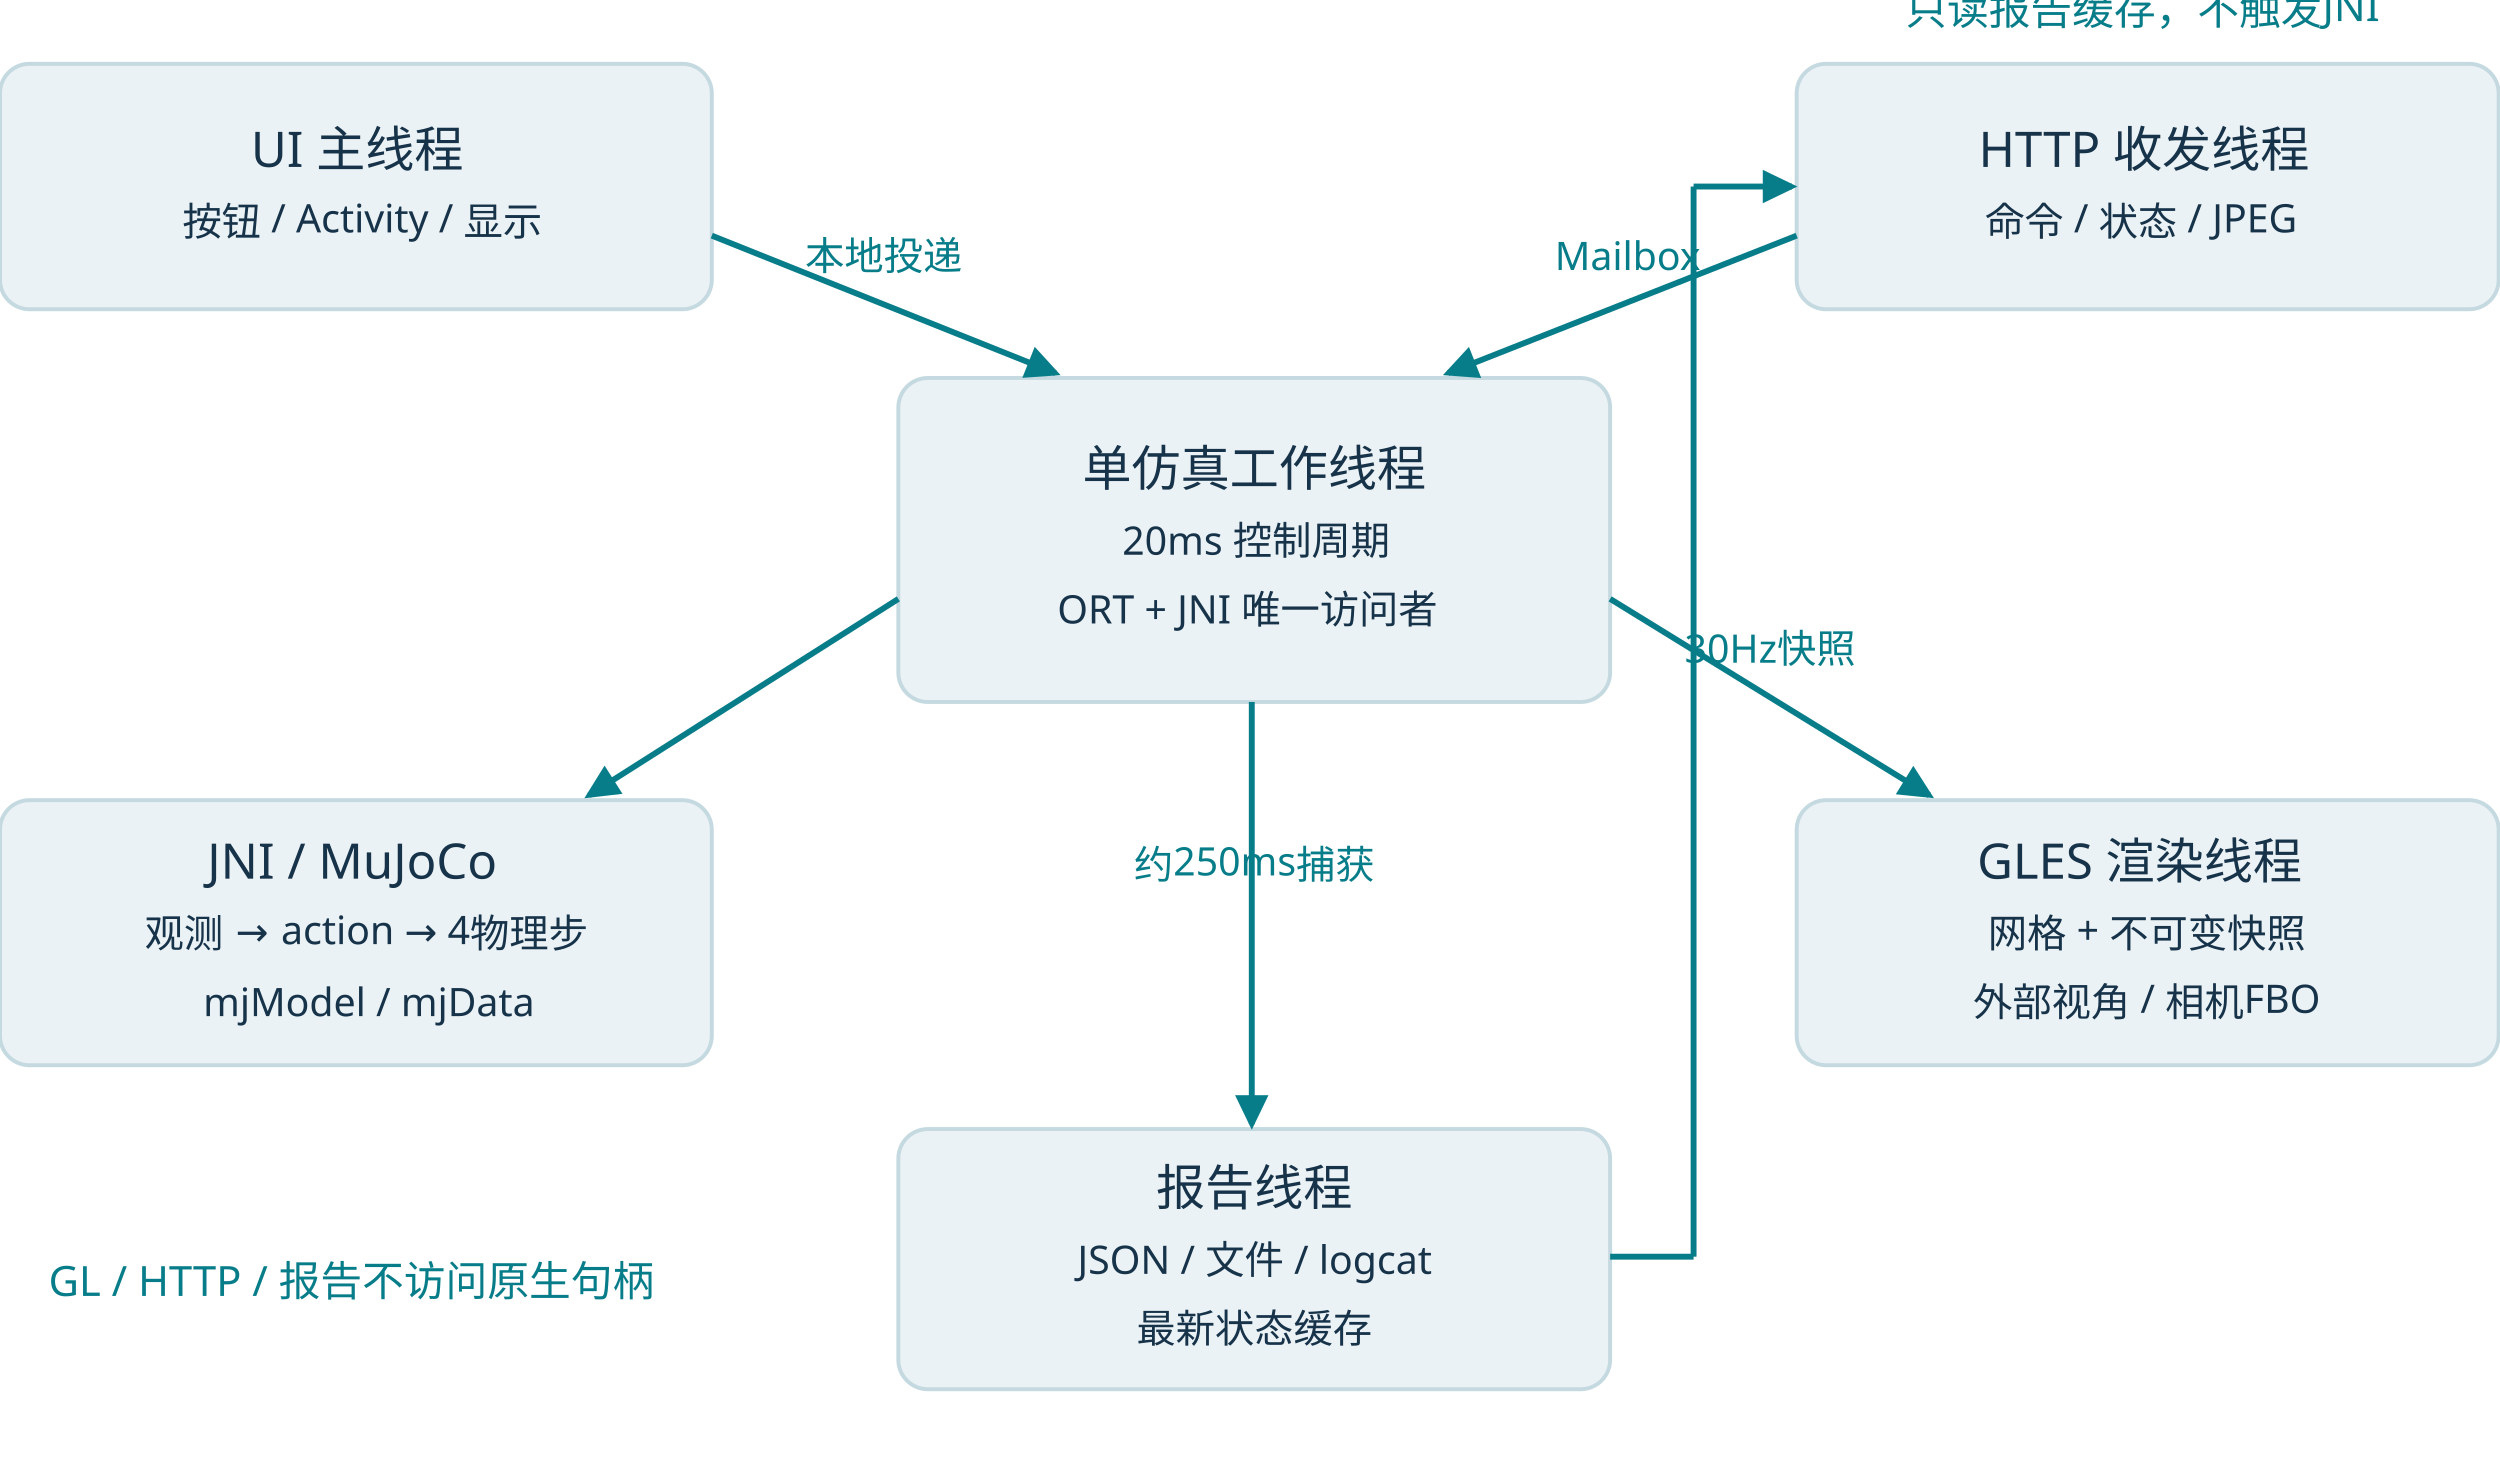
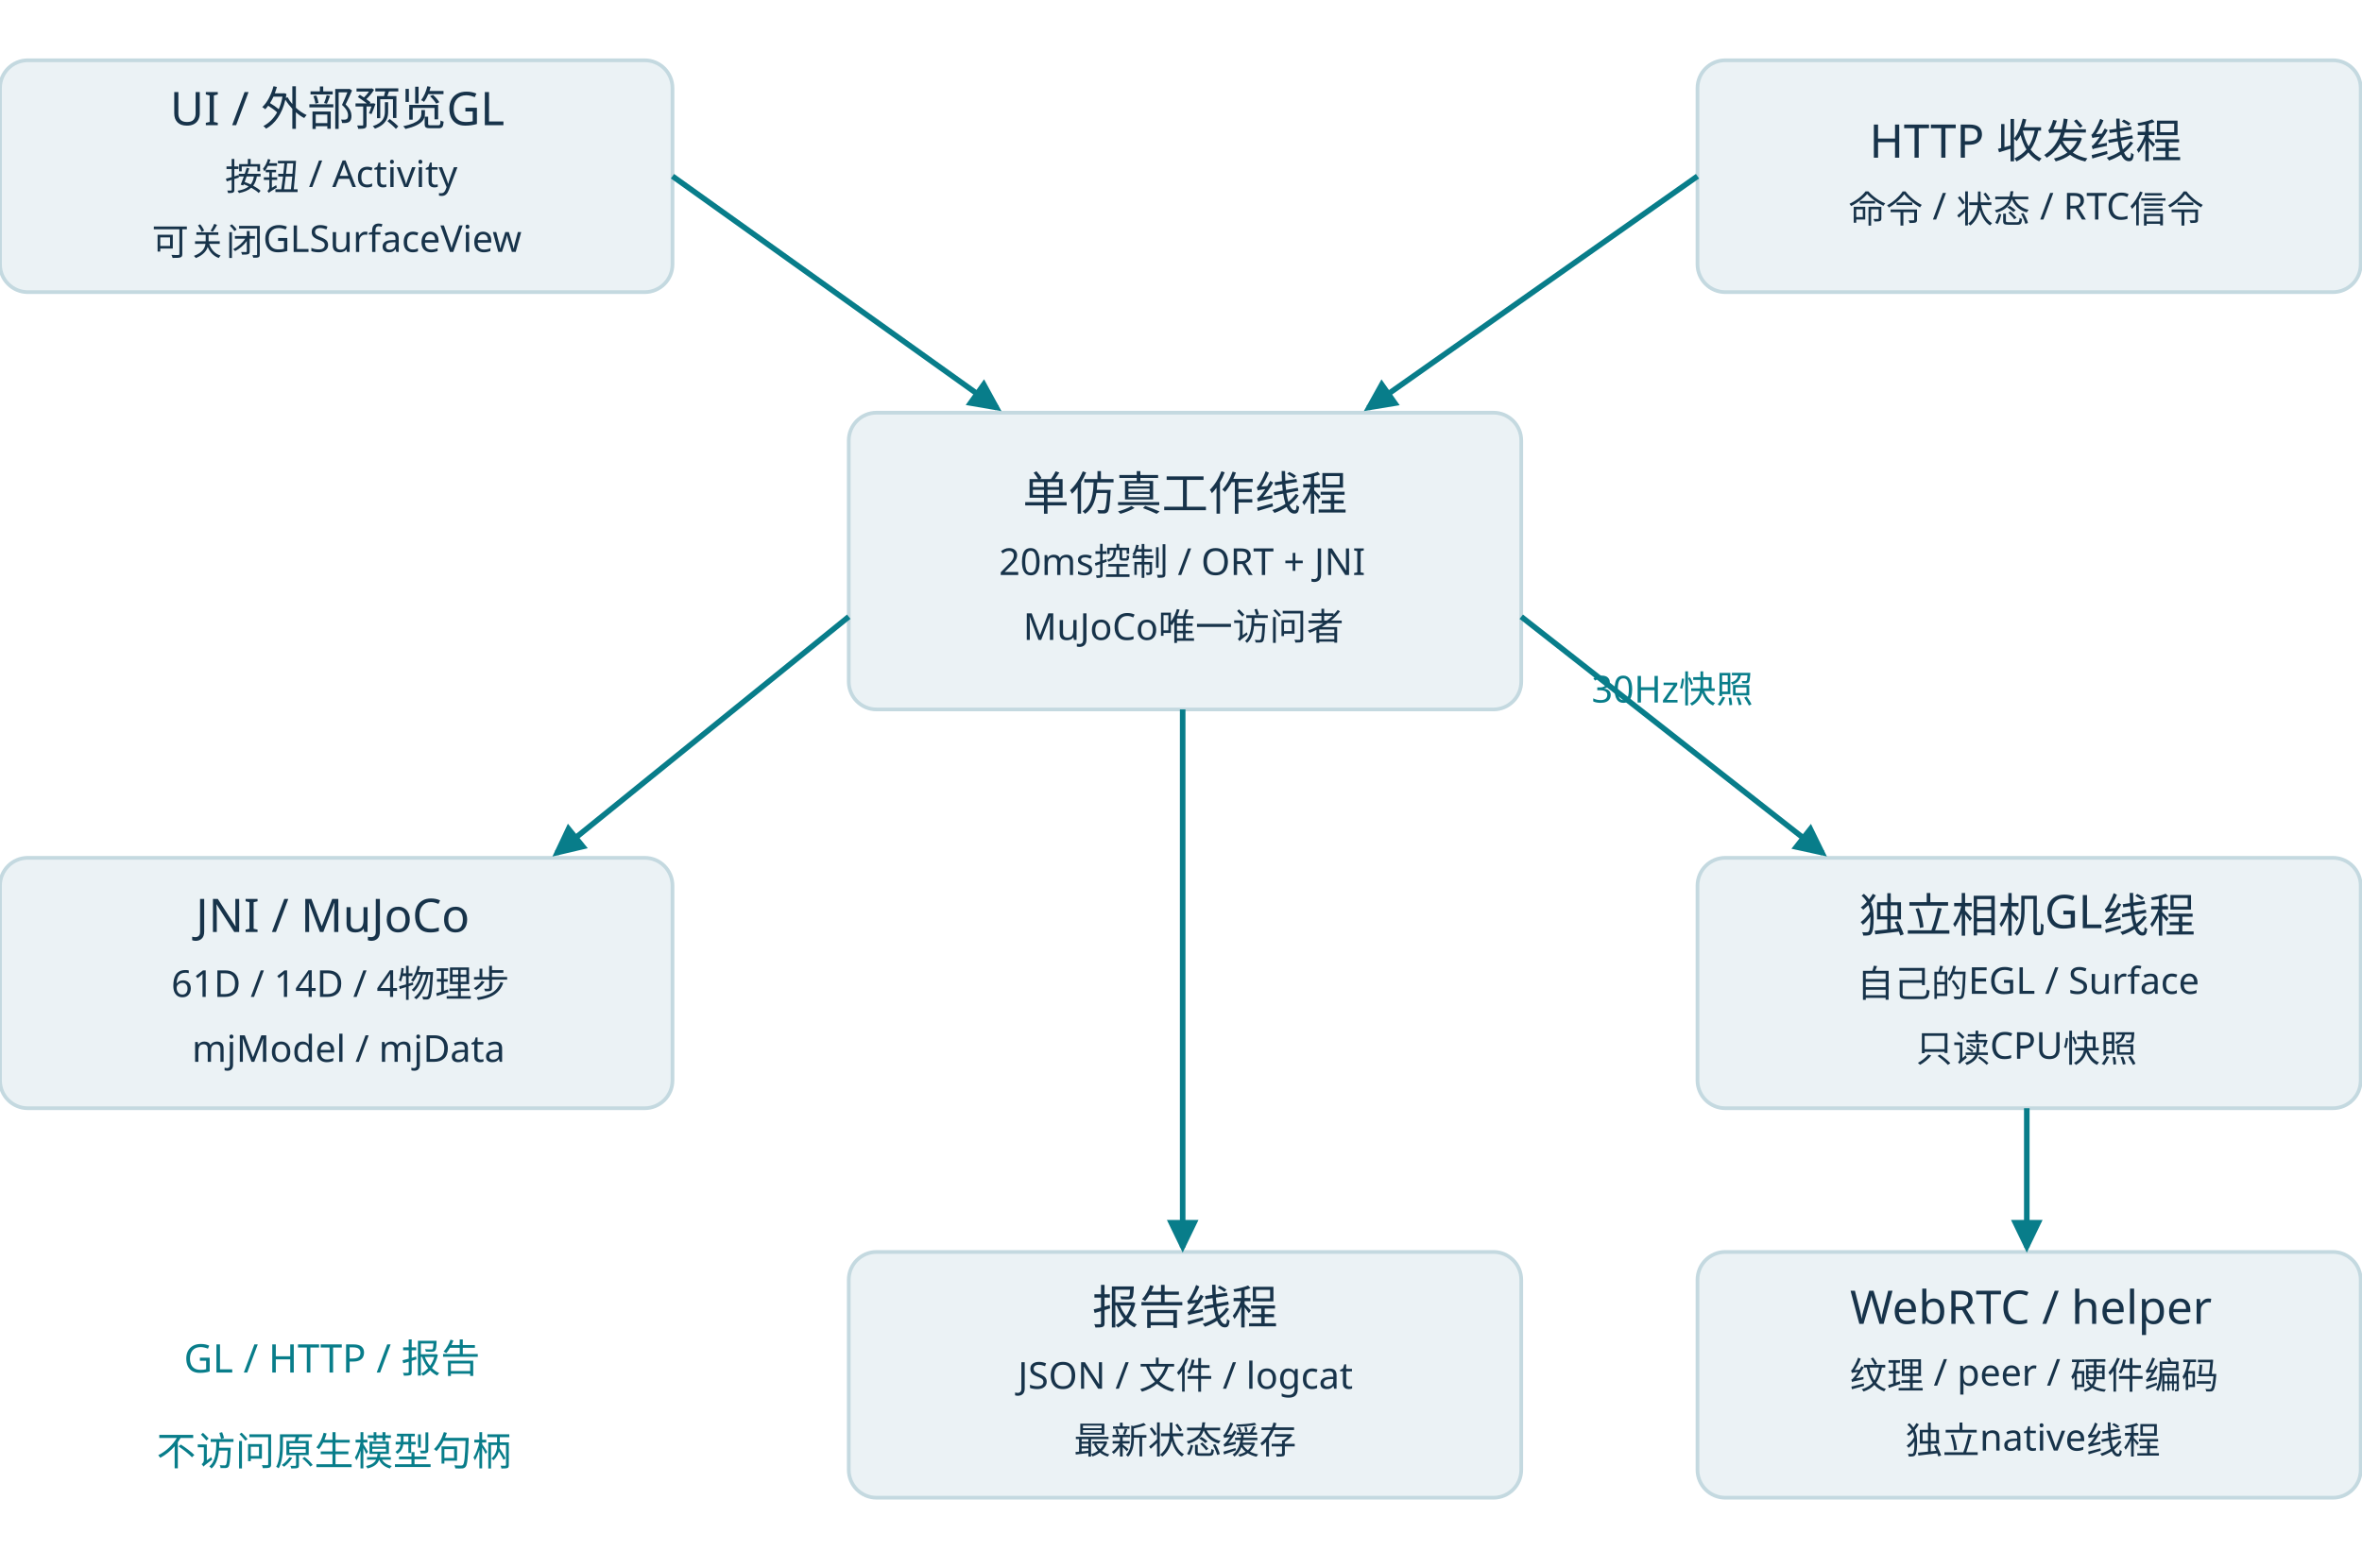
- <svg xmlns="http://www.w3.org/2000/svg" width="509.276" height="298" preserveAspectRatio="xMinYMin meet" viewBox="0 0 509 298" version="1.0" fill-rule="evenodd">
+ <svg xmlns="http://www.w3.org/2000/svg" width="509.276" height="338" preserveAspectRatio="xMinYMin meet" viewBox="0 0 509 338" version="1.0" fill-rule="evenodd">
  <clipPath id="clip">
-     <rect x="0" y="0" width="509.276" height="298" />
+     <rect x="0" y="0" width="509.276" height="338" />
  </clipPath>
-   <g id="group" transform="scale(1,-1) translate(0,-298)" style="clip-path: url(#clip)">
+   <g id="group" transform="scale(1,-1) translate(0,-338)" style="clip-path: url(#clip)">
    <g transform="">
-       <rect x="0" y="235" width="145" height="50" rx="6" ry="6" style="stroke: rgb(77%,85%,88%); stroke-linecap: butt; stroke-width: 0.8; fill: rgb(92%,95%,96%); fill-rule: evenodd;" />
-       <text x="51.111" y="264.0" style="font-family: CN; font-size: 10px;fill: rgb(9%,20%,29%); stroke:none;" transform="translate(0,528) scale(1,-1)">UI 主线程</text>
-       <text x="37.164" y="250.0" style="font-family: CN; font-size: 8px;fill: rgb(9%,20%,29%); stroke:none;" transform="translate(0,500) scale(1,-1)">按钮 / Activity / 显示</text>
-       <rect x="366" y="235" width="143" height="50" rx="6" ry="6" style="stroke: rgb(77%,85%,88%); stroke-linecap: butt; stroke-width: 0.8; fill: rgb(92%,95%,96%); fill-rule: evenodd;" />
-       <text x="403.057" y="264.0" style="font-family: CN; font-size: 10px;fill: rgb(9%,20%,29%); stroke:none;" transform="translate(0,528) scale(1,-1)">HTTP 收发线程</text>
-       <text x="404.385" y="250.0" style="font-family: CN; font-size: 8px;fill: rgb(9%,20%,29%); stroke:none;" transform="translate(0,500) scale(1,-1)">命令 / 状态 / JPEG</text>
-       <rect x="183" y="155" width="145" height="66" rx="6" ry="6" style="stroke: rgb(77%,85%,88%); stroke-linecap: butt; stroke-width: 0.8; fill: rgb(92%,95%,96%); fill-rule: evenodd;" />
-       <text x="220.5" y="199.0" style="font-family: CN; font-size: 10px;fill: rgb(9%,20%,29%); stroke:none;" transform="translate(0,398) scale(1,-1)">单仿真工作线程</text>
-       <text x="228.607" y="185.0" style="font-family: CN; font-size: 8px;fill: rgb(9%,20%,29%); stroke:none;" transform="translate(0,370) scale(1,-1)">20ms 控制周期</text>
-       <text x="215.387" y="171.0" style="font-family: CN; font-size: 8px;fill: rgb(9%,20%,29%); stroke:none;" transform="translate(0,342) scale(1,-1)">ORT + JNI 唯一访问者</text>
-       <path d="M 145,250 L 215,222 Z" style="stroke: rgb(3%,49%,54%); stroke-linecap: butt; stroke-width: 1.2;" />
-       <polygon points="215 222, 210.953 226.43, 209.014 221.583" style="stroke: rgb(3%,49%,54%); stroke-linecap: butt; stroke-width: 1; fill: rgb(3%,49%,54%); fill-rule: evenodd;" />
-       <text x="164.0" y="243.0" style="font-family: CN; font-size: 8px;fill: rgb(3%,49%,54%); stroke:none;" transform="translate(0,486) scale(1,-1)">本地投递</text>
-       <path d="M 366,250 L 295,222 Z" style="stroke: rgb(3%,49%,54%); stroke-linecap: butt; stroke-width: 1.2;" />
-       <polygon points="295 222, 300.983 221.554, 299.068 226.41" style="stroke: rgb(3%,49%,54%); stroke-linecap: butt; stroke-width: 1; fill: rgb(3%,49%,54%); fill-rule: evenodd;" />
-       <text x="316.717" y="243.0" style="font-family: CN; font-size: 8px;fill: rgb(3%,49%,54%); stroke:none;" transform="translate(0,486) scale(1,-1)">Mailbox</text>
-       <rect x="0" y="81" width="145" height="54" rx="6" ry="6" style="stroke: rgb(77%,85%,88%); stroke-linecap: butt; stroke-width: 0.8; fill: rgb(92%,95%,96%); fill-rule: evenodd;" />
-       <text x="42.214" y="119.0" style="font-family: CN; font-size: 10px;fill: rgb(9%,20%,29%); stroke:none;" transform="translate(0,238) scale(1,-1)">JNI / MuJoCo</text>
-       <text x="29.453" y="105.0" style="font-family: CN; font-size: 8px;fill: rgb(9%,20%,29%); stroke:none;" transform="translate(0,210) scale(1,-1)">观测 → action → 4物理步</text>
-       <text x="41.381" y="91.0" style="font-family: CN; font-size: 8px;fill: rgb(9%,20%,29%); stroke:none;" transform="translate(0,182) scale(1,-1)">mjModel / mjData</text>
-       <path d="M 183,176 L 120,136 Z" style="stroke: rgb(3%,49%,54%); stroke-linecap: butt; stroke-width: 1.2;" />
-       <polygon points="120 136, 125.96 136.693, 123.162 141.099" style="stroke: rgb(3%,49%,54%); stroke-linecap: butt; stroke-width: 1; fill: rgb(3%,49%,54%); fill-rule: evenodd;" />
+       <rect x="0" y="275" width="145" height="50" rx="6" ry="6" style="stroke: rgb(77%,85%,88%); stroke-linecap: butt; stroke-width: 0.8; fill: rgb(92%,95%,96%); fill-rule: evenodd;" />
+       <text x="36.663" y="311.0" style="font-family: CN; font-size: 10px;fill: rgb(9%,20%,29%); stroke:none;" transform="translate(0,622) scale(1,-1)">UI / 外部预览GL</text>
+       <text x="48.498" y="297.0" style="font-family: CN; font-size: 8px;fill: rgb(9%,20%,29%); stroke:none;" transform="translate(0,594) scale(1,-1)">按钮 / Activity</text>
+       <text x="32.709" y="283.0" style="font-family: CN; font-size: 8px;fill: rgb(9%,20%,29%); stroke:none;" transform="translate(0,566) scale(1,-1)">可关闭GLSurfaceView</text>
+       <rect x="366" y="275" width="143" height="50" rx="6" ry="6" style="stroke: rgb(77%,85%,88%); stroke-linecap: butt; stroke-width: 0.8; fill: rgb(92%,95%,96%); fill-rule: evenodd;" />
+       <text x="403.057" y="304.0" style="font-family: CN; font-size: 10px;fill: rgb(9%,20%,29%); stroke:none;" transform="translate(0,608) scale(1,-1)">HTTP 收发线程</text>
+       <text x="398.611" y="290.0" style="font-family: CN; font-size: 8px;fill: rgb(9%,20%,29%); stroke:none;" transform="translate(0,580) scale(1,-1)">命令 / 状态 / RTC信令</text>
+       <rect x="183" y="185" width="145" height="64" rx="6" ry="6" style="stroke: rgb(77%,85%,88%); stroke-linecap: butt; stroke-width: 0.8; fill: rgb(92%,95%,96%); fill-rule: evenodd;" />
+       <text x="220.5" y="228.0" style="font-family: CN; font-size: 10px;fill: rgb(9%,20%,29%); stroke:none;" transform="translate(0,456) scale(1,-1)">单仿真工作线程</text>
+       <text x="215.383" y="214.0" style="font-family: CN; font-size: 8px;fill: rgb(9%,20%,29%); stroke:none;" transform="translate(0,428) scale(1,-1)">20ms控制 / ORT + JNI</text>
+       <text x="220.605" y="200.0" style="font-family: CN; font-size: 8px;fill: rgb(9%,20%,29%); stroke:none;" transform="translate(0,400) scale(1,-1)">MuJoCo唯一访问者</text>
+       <path d="M 145,300 L 215,250 Z" style="stroke: rgb(3%,49%,54%); stroke-linecap: butt; stroke-width: 1.2;" />
+       <polygon points="215 250, 212.121 255.264, 209.087 251.017" style="stroke: rgb(3%,49%,54%); stroke-linecap: butt; stroke-width: 1; fill: rgb(3%,49%,54%); fill-rule: evenodd;" />
+       <path d="M 366,300 L 295,250 Z" style="stroke: rgb(3%,49%,54%); stroke-linecap: butt; stroke-width: 1.2;" />
+       <polygon points="295 250, 300.92 250.977, 297.915 255.244" style="stroke: rgb(3%,49%,54%); stroke-linecap: butt; stroke-width: 1; fill: rgb(3%,49%,54%); fill-rule: evenodd;" />
+       <rect x="0" y="99" width="145" height="54" rx="6" ry="6" style="stroke: rgb(77%,85%,88%); stroke-linecap: butt; stroke-width: 0.8; fill: rgb(92%,95%,96%); fill-rule: evenodd;" />
+       <text x="42.214" y="137.0" style="font-family: CN; font-size: 10px;fill: rgb(9%,20%,29%); stroke:none;" transform="translate(0,274) scale(1,-1)">JNI / MuJoCo</text>
+       <text x="36.932" y="123.0" style="font-family: CN; font-size: 8px;fill: rgb(9%,20%,29%); stroke:none;" transform="translate(0,246) scale(1,-1)">61D / 14D / 4物理步</text>
+       <text x="41.381" y="109.0" style="font-family: CN; font-size: 8px;fill: rgb(9%,20%,29%); stroke:none;" transform="translate(0,218) scale(1,-1)">mjModel / mjData</text>
+       <path d="M 183,205 L 120,154 Z" style="stroke: rgb(3%,49%,54%); stroke-linecap: butt; stroke-width: 1.2;" />
+       <polygon points="120 154, 125.841 155.371, 122.557 159.428" style="stroke: rgb(3%,49%,54%); stroke-linecap: butt; stroke-width: 1; fill: rgb(3%,49%,54%); fill-rule: evenodd;" />
      <rect x="183" y="15" width="145" height="53" rx="6" ry="6" style="stroke: rgb(77%,85%,88%); stroke-linecap: butt; stroke-width: 0.8; fill: rgb(92%,95%,96%); fill-rule: evenodd;" />
      <text x="235.5" y="52.5" style="font-family: CN; font-size: 10px;fill: rgb(9%,20%,29%); stroke:none;" transform="translate(0,105) scale(1,-1)">报告线程</text>
      <text x="219.49" y="38.5" style="font-family: CN; font-size: 8px;fill: rgb(9%,20%,29%); stroke:none;" transform="translate(0,77) scale(1,-1)">JSON / 文件 / logcat</text>
      <text x="231.5" y="24.5" style="font-family: CN; font-size: 8px;fill: rgb(9%,20%,29%); stroke:none;" transform="translate(0,49) scale(1,-1)">最新状态缓存</text>
-       <path d="M 255,155 L 255,69 Z" style="stroke: rgb(3%,49%,54%); stroke-linecap: butt; stroke-width: 1.2;" />
+       <path d="M 255,185 L 255,69 Z" style="stroke: rgb(3%,49%,54%); stroke-linecap: butt; stroke-width: 1.2;" />
      <polygon points="255 69, 257.61 74.403, 252.39 74.403" style="stroke: rgb(3%,49%,54%); stroke-linecap: butt; stroke-width: 1; fill: rgb(3%,49%,54%); fill-rule: evenodd;" />
-       <text x="230.994" y="119.0" style="font-family: CN; font-size: 8px;fill: rgb(3%,49%,54%); stroke:none;" transform="translate(0,238) scale(1,-1)">约250ms捕获</text>
-       <rect x="366" y="81" width="143" height="54" rx="6" ry="6" style="stroke: rgb(77%,85%,88%); stroke-linecap: butt; stroke-width: 0.8; fill: rgb(92%,95%,96%); fill-rule: evenodd;" />
-       <text x="402.771" y="119.0" style="font-family: CN; font-size: 10px;fill: rgb(9%,20%,29%); stroke:none;" transform="translate(0,238) scale(1,-1)">GLES 渲染线程</text>
-       <text x="404.941" y="105.0" style="font-family: CN; font-size: 8px;fill: rgb(9%,20%,29%); stroke:none;" transform="translate(0,210) scale(1,-1)">网格 + 不可变快照</text>
-       <text x="401.943" y="91.0" style="font-family: CN; font-size: 8px;fill: rgb(9%,20%,29%); stroke:none;" transform="translate(0,182) scale(1,-1)">外部视角 / 相机FBO</text>
-       <path d="M 328,176 L 393,136 Z" style="stroke: rgb(3%,49%,54%); stroke-linecap: butt; stroke-width: 1.2;" />
-       <polygon points="393 136, 389.767 141.054, 387.031 136.609" style="stroke: rgb(3%,49%,54%); stroke-linecap: butt; stroke-width: 1; fill: rgb(3%,49%,54%); fill-rule: evenodd;" />
-       <text x="343.162" y="163.0" style="font-family: CN; font-size: 8px;fill: rgb(3%,49%,54%); stroke:none;" transform="translate(0,326) scale(1,-1)">30Hz快照</text>
-       <path d="M 328,42 L 345,42 Z" style="stroke: rgb(3%,49%,54%); stroke-linecap: butt; stroke-width: 1.2;" />
-       <path d="M 345,42 L 345,260 Z" style="stroke: rgb(3%,49%,54%); stroke-linecap: butt; stroke-width: 1.2;" />
-       <path d="M 345,260 L 365,260 Z" style="stroke: rgb(3%,49%,54%); stroke-linecap: butt; stroke-width: 1.2;" />
-       <polygon points="365 260, 359.597 262.61, 359.597 257.39" style="stroke: rgb(3%,49%,54%); stroke-linecap: butt; stroke-width: 1; fill: rgb(3%,49%,54%); fill-rule: evenodd;" />
-       <text x="388.125" y="293" style="font-family: CN; font-size: 8.5px;fill: rgb(3%,49%,54%); stroke:none;" transform="translate(0,586) scale(1,-1)">只读报告缓存，不触发JNI</text>
-       <text x="9.9" y="34" style="font-family: CN; font-size: 8.5px;fill: rgb(3%,49%,54%); stroke:none;" transform="translate(0,68) scale(1,-1)">GL / HTTP / 报告不访问原生句柄</text>
+       <rect x="366" y="99" width="143" height="54" rx="6" ry="6" style="stroke: rgb(77%,85%,88%); stroke-linecap: butt; stroke-width: 0.8; fill: rgb(92%,95%,96%); fill-rule: evenodd;" />
+       <text x="400.83" y="137.0" style="font-family: CN; font-size: 10px;fill: rgb(9%,20%,29%); stroke:none;" transform="translate(0,274) scale(1,-1)">独立相机GL线程</text>
+       <text x="400.377" y="123.0" style="font-family: CN; font-size: 8px;fill: rgb(9%,20%,29%); stroke:none;" transform="translate(0,246) scale(1,-1)">自己的EGL / Surface</text>
+       <text x="413.055" y="109.0" style="font-family: CN; font-size: 8px;fill: rgb(9%,20%,29%); stroke:none;" transform="translate(0,218) scale(1,-1)">只读CPU快照</text>
+       <path d="M 328,205 L 393,154 Z" style="stroke: rgb(3%,49%,54%); stroke-linecap: butt; stroke-width: 1.2;" />
+       <polygon points="393 154, 390.361 159.388, 387.139 155.282" style="stroke: rgb(3%,49%,54%); stroke-linecap: butt; stroke-width: 1; fill: rgb(3%,49%,54%); fill-rule: evenodd;" />
+       <text x="343.162" y="186.5" style="font-family: CN; font-size: 8px;fill: rgb(3%,49%,54%); stroke:none;" transform="translate(0,373) scale(1,-1)">30Hz快照</text>
+       <rect x="366" y="15" width="143" height="53" rx="6" ry="6" style="stroke: rgb(77%,85%,88%); stroke-linecap: butt; stroke-width: 0.8; fill: rgb(92%,95%,96%); fill-rule: evenodd;" />
+       <text x="398.877" y="52.5" style="font-family: CN; font-size: 10px;fill: rgb(9%,20%,29%); stroke:none;" transform="translate(0,105) scale(1,-1)">WebRTC / helper</text>
+       <text x="398.826" y="38.5" style="font-family: CN; font-size: 8px;fill: rgb(9%,20%,29%); stroke:none;" transform="translate(0,77) scale(1,-1)">纹理 / peer / 硬件编码</text>
+       <text x="410.826" y="24.5" style="font-family: CN; font-size: 8px;fill: rgb(9%,20%,29%); stroke:none;" transform="translate(0,49) scale(1,-1)">独立native线程</text>
+       <path d="M 437,99 L 437,69 Z" style="stroke: rgb(3%,49%,54%); stroke-linecap: butt; stroke-width: 1.2;" />
+       <polygon points="437 69, 439.61 74.403, 434.39 74.403" style="stroke: rgb(3%,49%,54%); stroke-linecap: butt; stroke-width: 1; fill: rgb(3%,49%,54%); fill-rule: evenodd;" />
+       <text x="39.65" y="42" style="font-family: CN; font-size: 8.5px;fill: rgb(3%,49%,54%); stroke:none;" transform="translate(0,84) scale(1,-1)">GL / HTTP / 报告</text>
+       <text x="33.75" y="22" style="font-family: CN; font-size: 8.5px;fill: rgb(3%,49%,54%); stroke:none;" transform="translate(0,44) scale(1,-1)">不访问原生模型句柄</text>
    </g>
  </g>
</svg>
